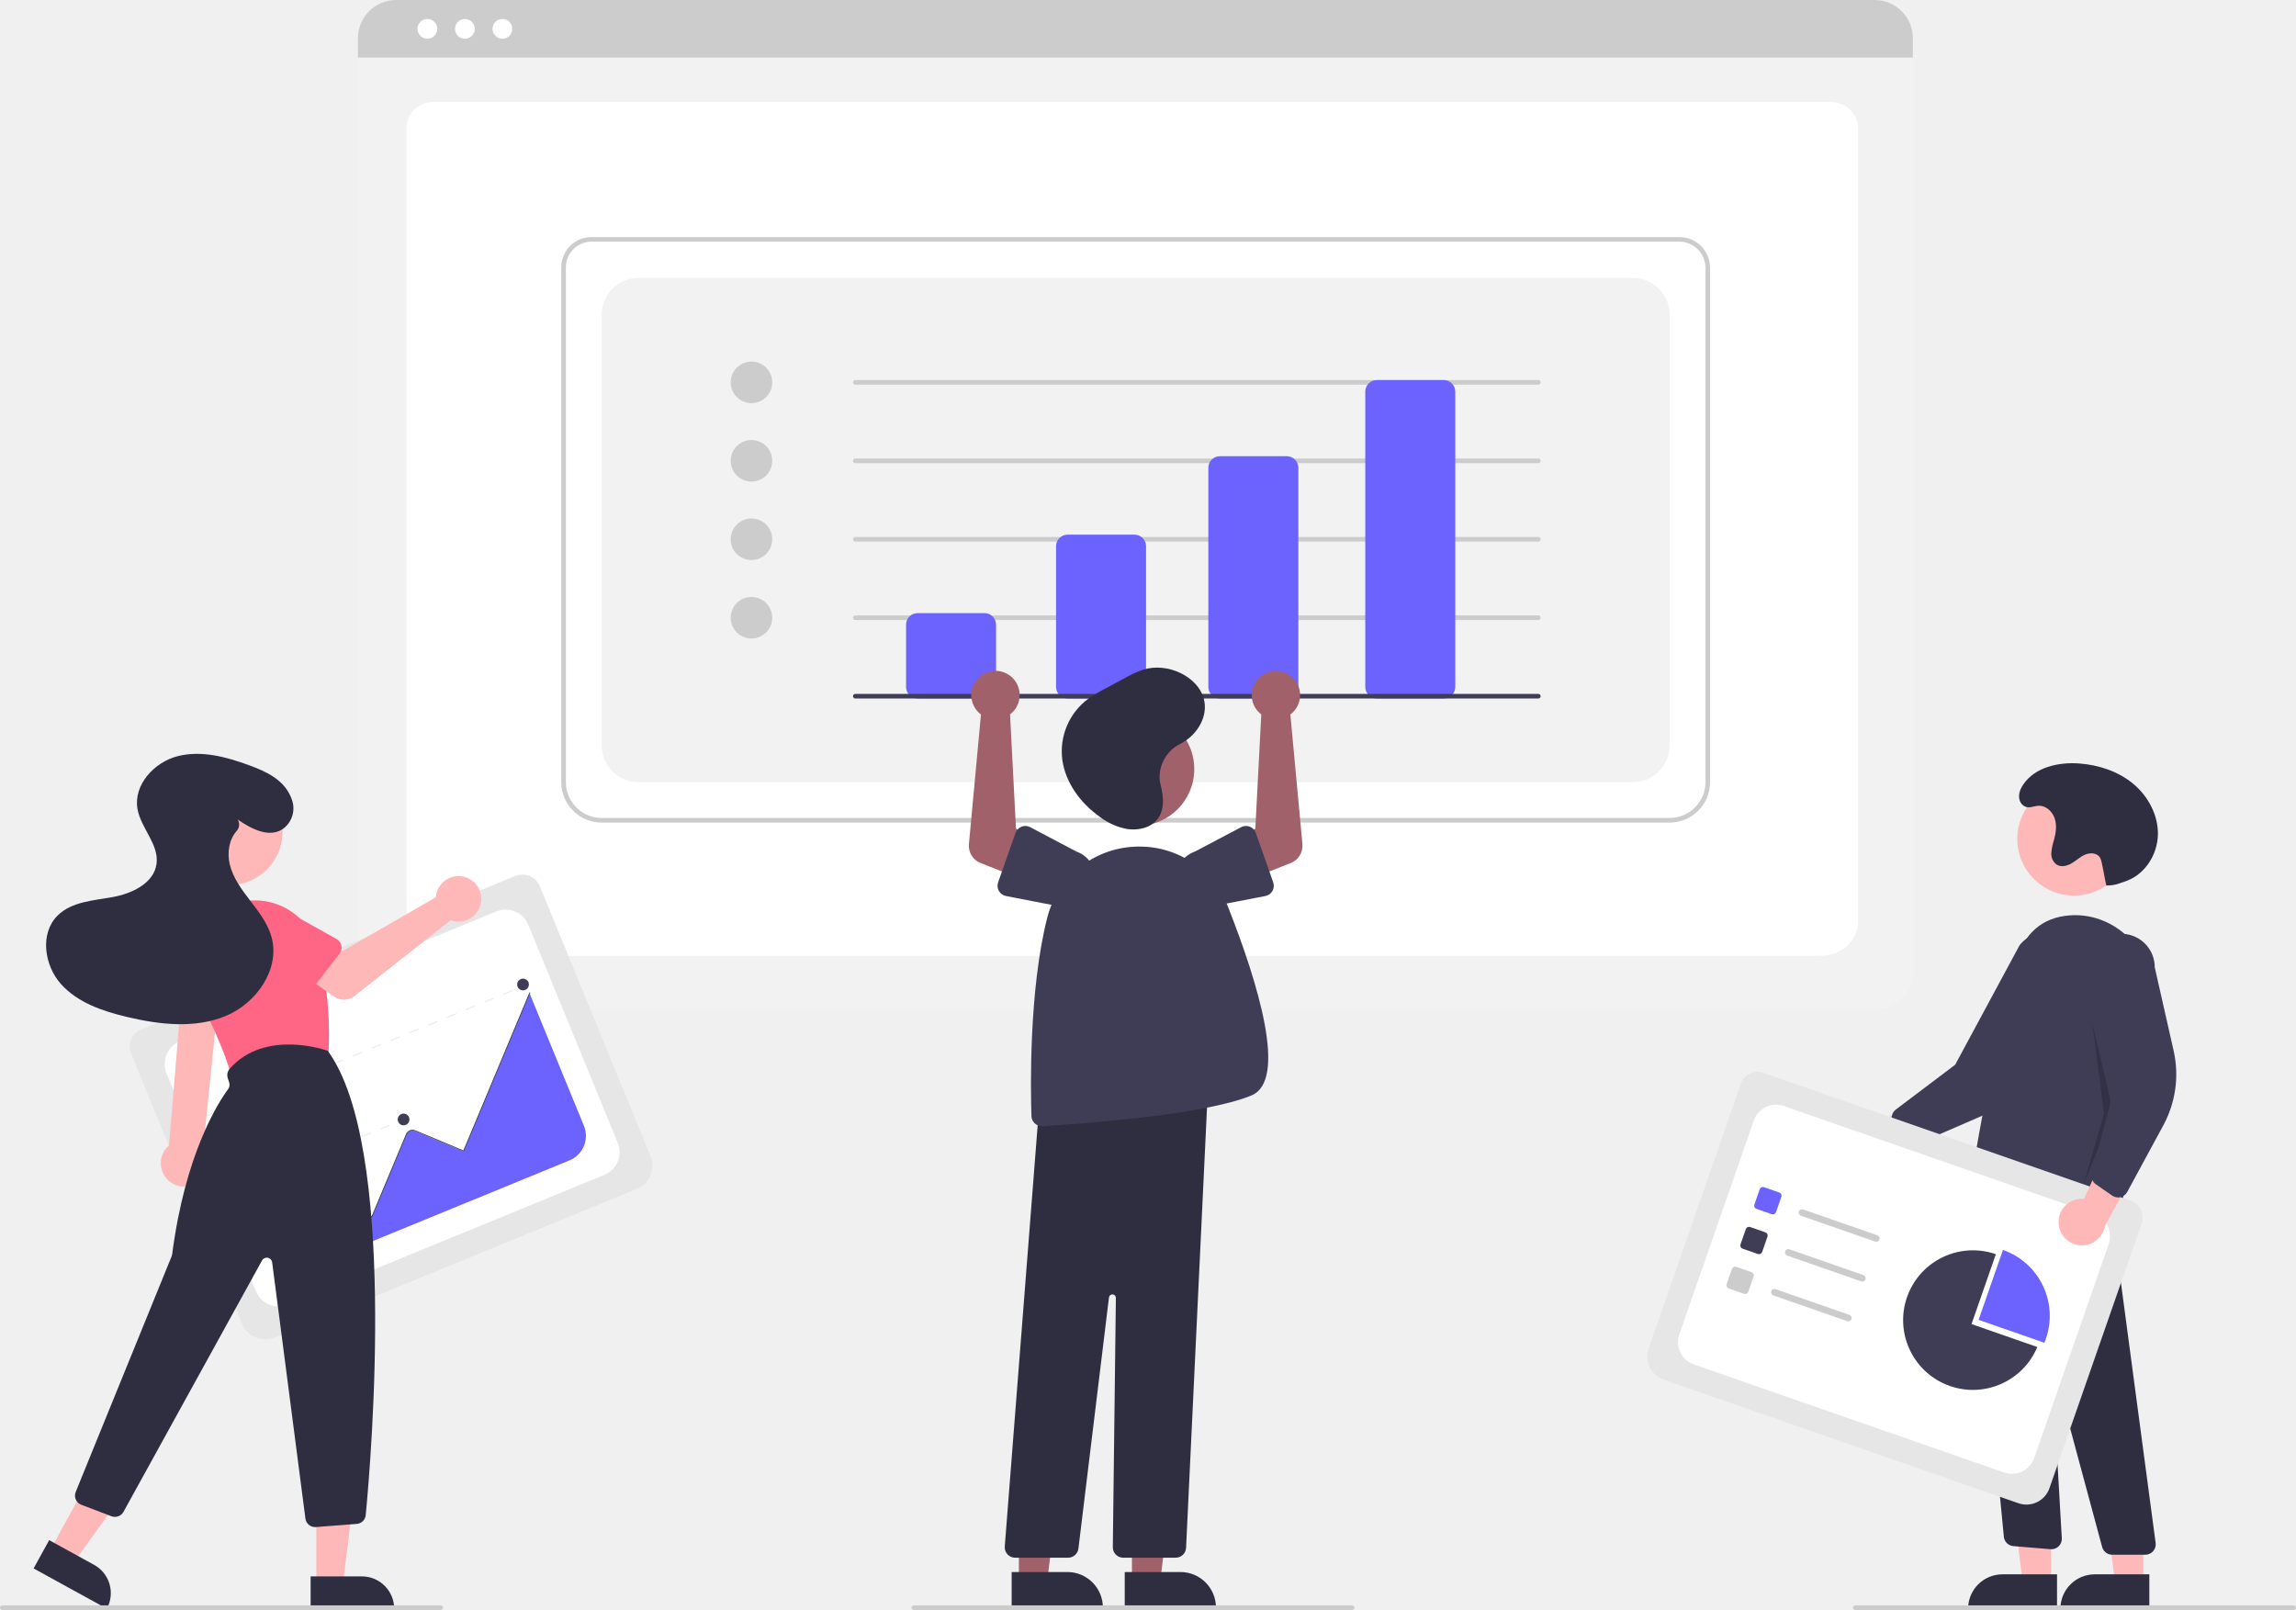
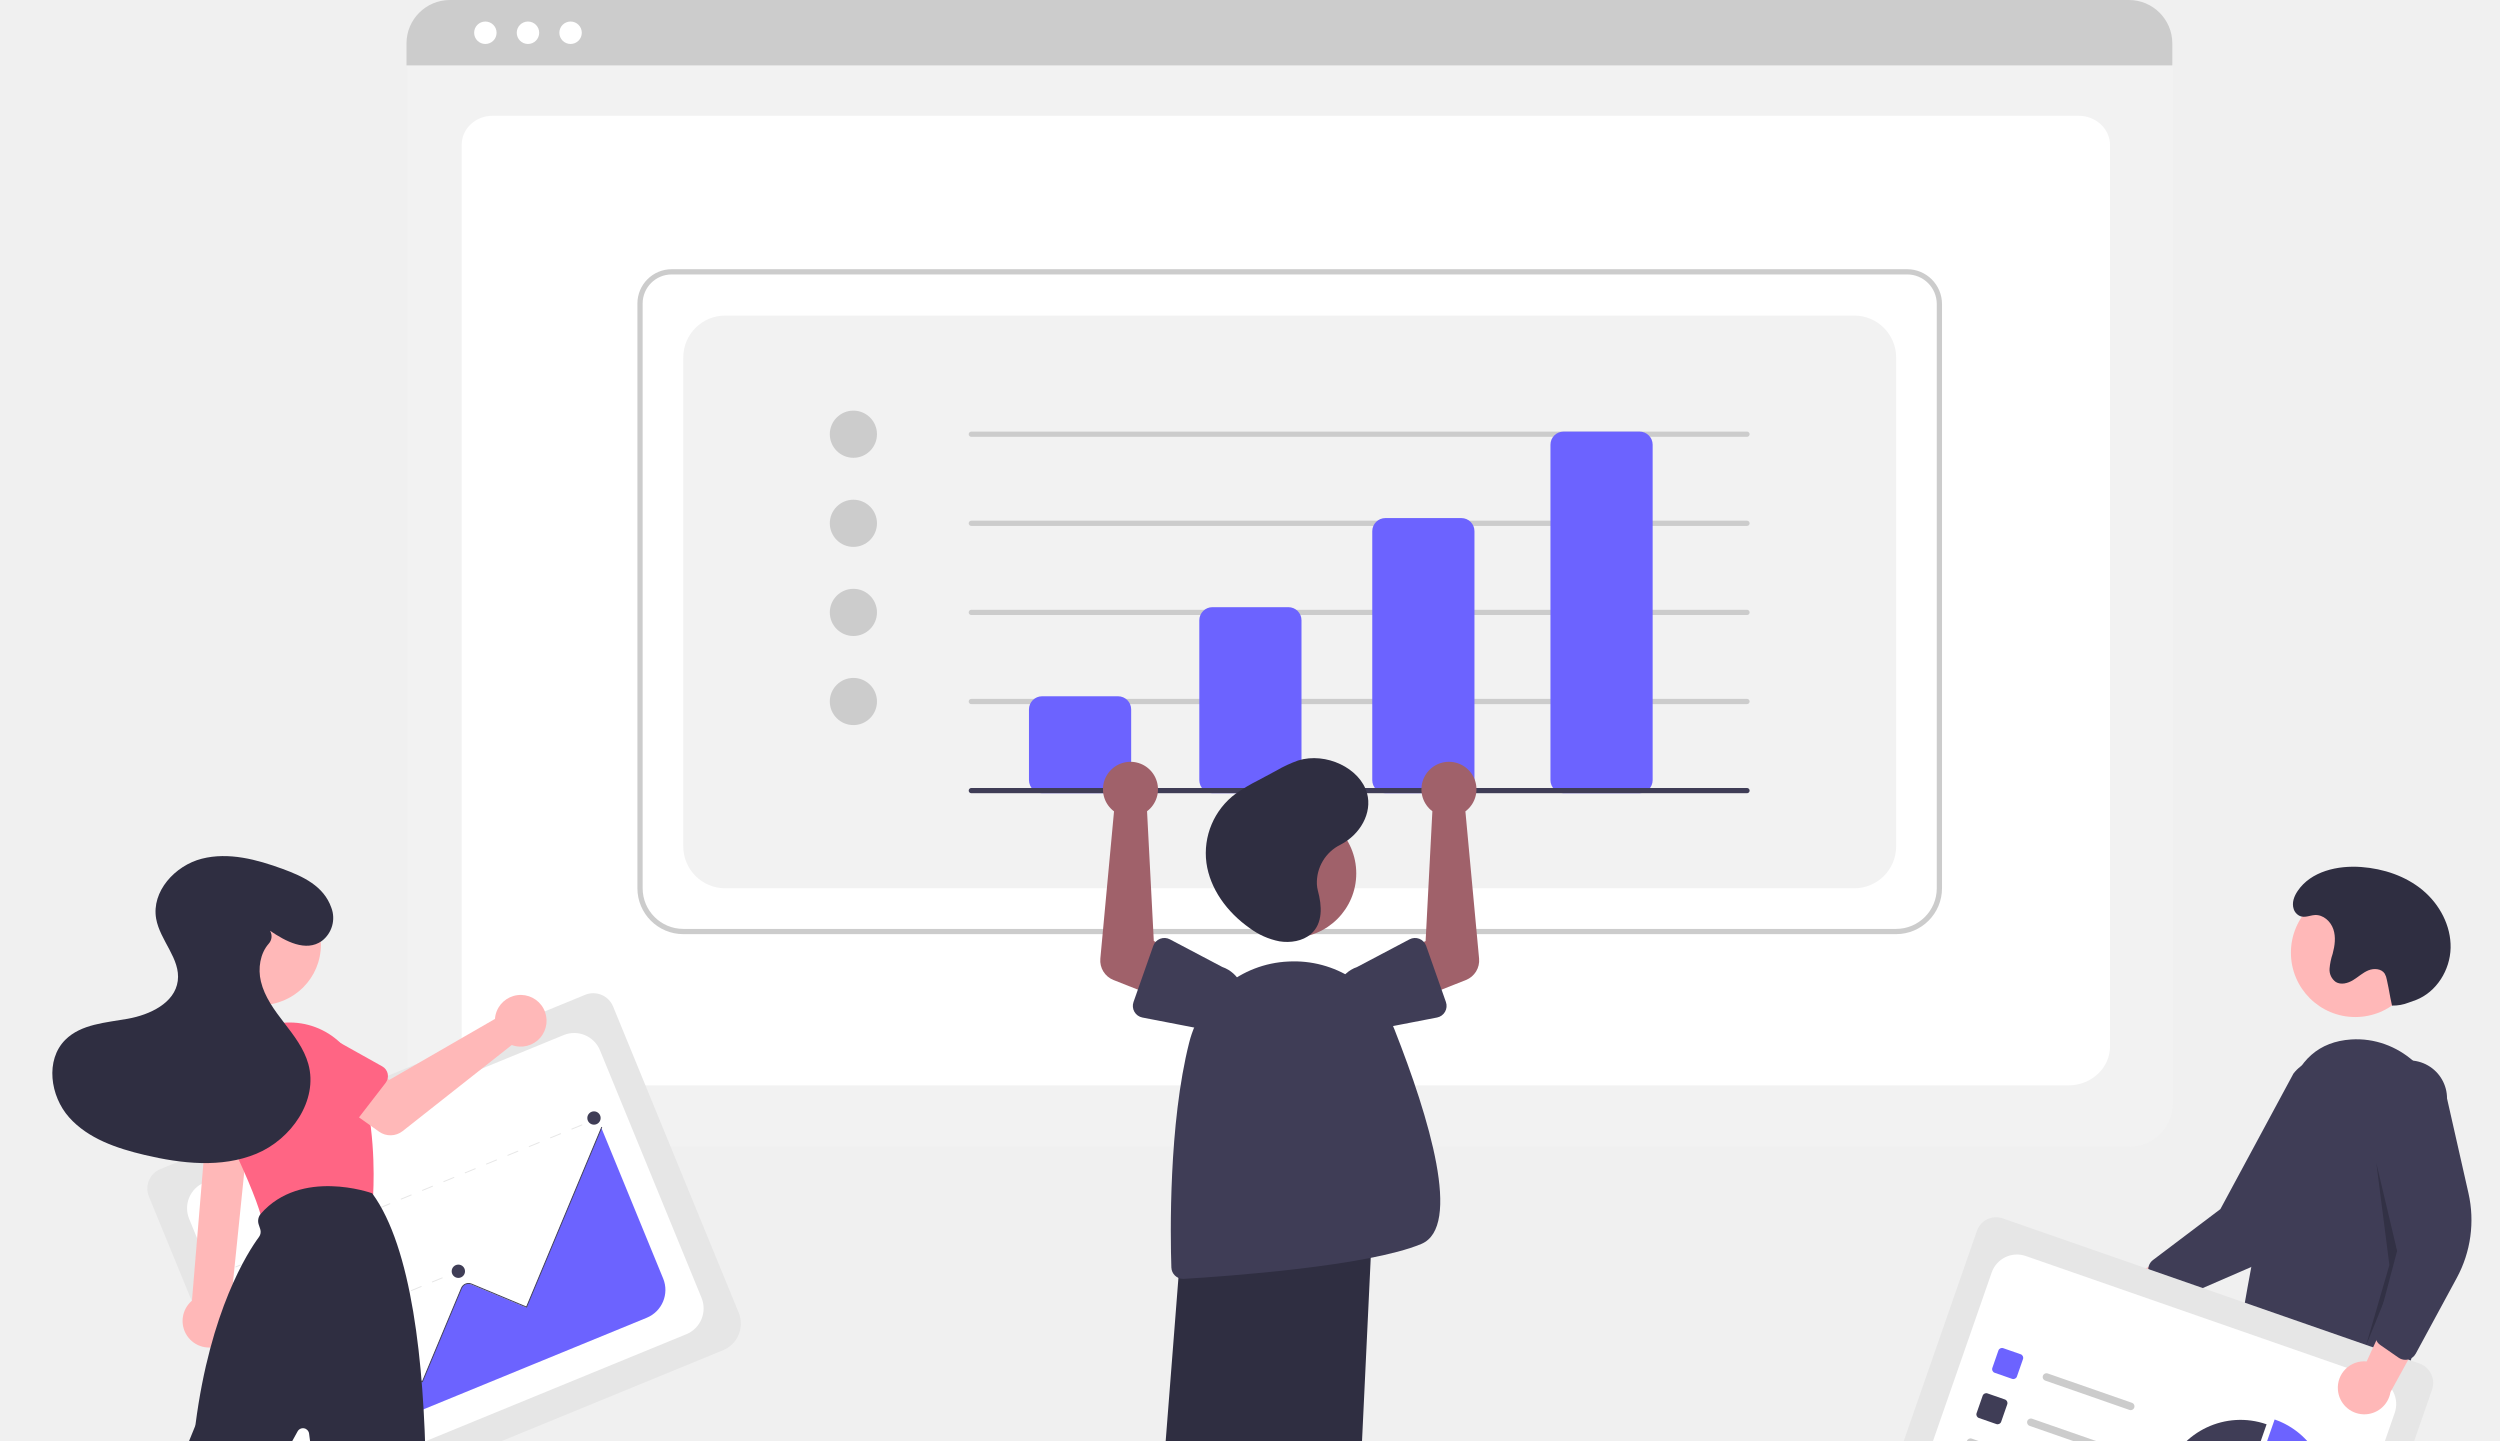
- <svg xmlns="http://www.w3.org/2000/svg" id="bb535a4d-a035-40f6-99ac-869b240e0289" data-name="Layer 1" width="995" height="697.681" viewBox="0 0 995 697.681">
+ <svg xmlns="http://www.w3.org/2000/svg" id="bb535a4d-a035-40f6-99ac-869b240e0289" data-name="Layer 1" width="954" height="549.86" viewBox="0 0 954 549.86">
  <path d="M915.189,538.707H274.35a16.519,16.519,0,0,1-16.5-16.5V127.054A12.102,12.102,0,0,1,269.938,114.965H919.391a12.311,12.311,0,0,1,12.297,12.297V522.207A16.519,16.519,0,0,1,915.189,538.707Z" transform="translate(-102.5 -101.1595)" fill="#f2f2f2" />
  <path d="M891.811,515.341H294.567c-8.755,0-15.878-6.67-15.878-14.868v-344.105c0-6.08,5.278-11.027,11.766-11.027H895.728c6.595,0,11.961,5.028,11.961,11.209V500.472C907.689,508.671,900.566,515.341,891.811,515.341Z" transform="translate(-102.5 -101.1595)" fill="#fff" />
  <path d="M931.459,126.11H257.619V117.709a16.574,16.574,0,0,1,16.56-16.55H914.899a16.574,16.574,0,0,1,16.56,16.55Z" transform="translate(-102.5 -101.1595)" fill="#ccc" />
  <circle cx="185.214" cy="12.5" r="4.283" fill="#fff" />
  <circle cx="201.473" cy="12.5" r="4.283" fill="#fff" />
  <circle cx="217.731" cy="12.5" r="4.283" fill="#fff" />
  <path d="M826.073,457.629H363.234a17.52,17.52,0,0,1-17.5-17.5V216.975a13.103,13.103,0,0,1,13.088-13.088H830.276a13.312,13.312,0,0,1,13.297,13.297V440.129A17.52,17.52,0,0,1,826.073,457.629ZM358.822,205.886a11.101,11.101,0,0,0-11.088,11.088V440.129a15.517,15.517,0,0,0,15.5,15.5H826.073a15.518,15.518,0,0,0,15.5-15.5V217.184a11.31,11.31,0,0,0-11.297-11.297Z" transform="translate(-102.5 -101.1595)" fill="#ccc" />
  <path d="M379.234,440.129h430.839a16,16,0,0,0,16-16V237.581a16,16,0,0,0-16-16H379.234a16,16,0,0,0-16,16V424.129A16,16,0,0,0,379.234,440.129Z" transform="translate(-102.5 -101.1595)" fill="#f2f2f2" />
  <circle cx="325.654" cy="165.695" r="9" fill="#ccc" />
  <circle cx="325.654" cy="199.695" r="9" fill="#ccc" />
  <circle cx="325.654" cy="233.695" r="9" fill="#ccc" />
  <circle cx="325.654" cy="267.695" r="9" fill="#ccc" />
  <path d="M769.154,267.855h-296a1,1,0,0,1,0-2h296a1,1,0,0,1,0,2Z" transform="translate(-102.5 -101.1595)" fill="#ccc" />
  <path d="M769.154,301.855h-296a1,1,0,0,1,0-2h296a1,1,0,0,1,0,2Z" transform="translate(-102.5 -101.1595)" fill="#ccc" />
  <path d="M769.154,335.855h-296a1,1,0,0,1,0-2h296a1,1,0,0,1,0,2Z" transform="translate(-102.5 -101.1595)" fill="#ccc" />
  <path d="M769.154,369.855h-296a1,1,0,0,1,0-2h296a1,1,0,0,1,0,2Z" transform="translate(-102.5 -101.1595)" fill="#ccc" />
  <path d="M529.154,403.855h-29a5.006,5.006,0,0,1-5-5v-27a5.006,5.006,0,0,1,5-5h29a5.006,5.006,0,0,1,5,5v27A5.006,5.006,0,0,1,529.154,403.855Z" transform="translate(-102.5 -101.1595)" fill="#6c63ff" />
  <path d="M594.154,403.855h-29a5.006,5.006,0,0,1-5-5v-61a5.006,5.006,0,0,1,5-5h29a5.006,5.006,0,0,1,5,5v61A5.006,5.006,0,0,1,594.154,403.855Z" transform="translate(-102.5 -101.1595)" fill="#6c63ff" />
  <path d="M660.154,403.855h-29a5.006,5.006,0,0,1-5-5v-95a5.006,5.006,0,0,1,5-5h29a5.006,5.006,0,0,1,5,5v95A5.006,5.006,0,0,1,660.154,403.855Z" transform="translate(-102.5 -101.1595)" fill="#6c63ff" />
  <path d="M728.154,403.855h-29a5.006,5.006,0,0,1-5-5v-128a5.006,5.006,0,0,1,5-5h29a5.006,5.006,0,0,1,5,5v128A5.006,5.006,0,0,1,728.154,403.855Z" transform="translate(-102.5 -101.1595)" fill="#6c63ff" />
  <path d="M769.154,403.855h-296a1,1,0,0,1,0-2h296a1,1,0,0,1,0,2Z" transform="translate(-102.5 -101.1595)" fill="#3f3d56" />
  <path d="M899.201,590.402a10.056,10.056,0,0,1,15.32-1.743l31.755-16.389-1.975,18.464L914.45,603.467a10.11,10.11,0,0,1-15.248-13.065Z" transform="translate(-102.5 -101.1595)" fill="#ffb8b8" />
  <path d="M926.524,597.289a4.506,4.506,0,0,1-1.524-2.212l-2.526-8.159a4.515,4.515,0,0,1,1.587-4.921l25.738-19.44,27.875-51.712a14.497,14.497,0,1,1,22.9,17.782L984.716,562.096a46.374,46.374,0,0,1-23.463,22.696l-30.163,13.083a4.505,4.505,0,0,1-3.669-.039A4.455,4.455,0,0,1,926.524,597.289Z" transform="translate(-102.5 -101.1595)" fill="#3f3d56" />
  <circle cx="898.775" cy="363.541" r="24.561" fill="#ffb8b8" />
  <polygon points="888.812 685.737 876.553 685.736 870.722 638.448 888.817 638.449 888.812 685.737" fill="#ffb8b8" />
  <path d="M867.795,682.233h23.644a0,0,0,0,1,0,0v14.887a0,0,0,0,1,0,0H852.908a0,0,0,0,1,0,0v0A14.887,14.887,0,0,1,867.795,682.233Z" fill="#2f2e41" />
  <polygon points="928.812 685.739 916.553 685.738 910.722 638.449 928.817 638.451 928.812 685.739" fill="#ffb8b8" />
  <path d="M907.795,682.235h23.644a0,0,0,0,1,0,0V697.121a0,0,0,0,1,0,0H892.908a0,0,0,0,1,0,0v0A14.887,14.887,0,0,1,907.795,682.235Z" fill="#2f2e41" />
  <path d="M1032.208,774.899l-14.367-.001a4.508,4.508,0,0,1-4.345-3.329l-20.68-76.701a.5.5,0,0,0-.982.16l4.177,72.742a4.499,4.499,0,0,1-4.867,4.742L974.998,771.166a4.512,4.512,0,0,1-4.096-3.964L956.191,614.457l5.691,3.415,53.329-9.054L1036.669,769.804a4.501,4.501,0,0,1-4.461,5.095Z" transform="translate(-102.5 -101.1595)" fill="#2f2e41" />
  <path d="M974.027,630.579a32.939,32.939,0,0,1-16.692-4.698,4.48,4.48,0,0,1-2.136-4.589c1.876-11.486,11.684-70.408,20.608-102.529,3.635-13.083,11.671-20.129,23.887-20.943,17.868-1.172,33.75,12.807,35.404,31.2,2.917,32.448-8.933,78.55-14.164,96.866a4.496,4.496,0,0,1-7.088,2.306l-10.661-8.293a3.533,3.533,0,0,0-4.516.188C989.682,628.101,981.146,630.579,974.027,630.579Z" transform="translate(-102.5 -101.1595)" fill="#3f3d56" />
  <polygon points="906.787 443.738 915.786 481.739 902.784 513.738 911.786 482.739 906.787 443.738" opacity="0.2" />
  <path d="M1015.29,484.898a16.538,16.538,0,0,0,6.388-1.155c.894-.345,1.822-.628,2.715-.972,7.882-3.045,13.074-11.438,13.261-19.886s-4.188-16.647-10.684-22.05-14.909-8.178-23.335-8.82c-9.075-.691-19.294,1.61-24.366,9.167-1.35,2.012-2.294,4.452-1.494,6.882a4.404,4.404,0,0,0,1.241,1.906c2.265,2.015,4.522.5,6.831.366,3.173-.184,6.023,2.385,7.048,5.394s.573,6.322-.254,9.391a23.459,23.459,0,0,0-1.183,5.71,5.741,5.741,0,0,0,2.378,5.055c1.983,1.199,4.587.505,6.571-.691s3.699-2.86,5.842-3.741,5.022-.685,6.27,1.268a6.935,6.935,0,0,1,.793,2.289c1.118,5.095.861,4.795,1.979,9.89Z" transform="translate(-102.5 -101.1595)" fill="#2f2e41" />
  <path d="M977.221,752.591,823.425,699.03a10.556,10.556,0,0,1-6.49-13.426l39.966-114.758a7.734,7.734,0,0,1,9.836-4.755L1025.732,621.463a7.867,7.867,0,0,1,4.837,10.006L990.647,746.101A10.556,10.556,0,0,1,977.221,752.591Z" transform="translate(-102.5 -101.1595)" fill="#e6e6e6" />
  <path d="M836.549,692.435l134.484,46.835a10.225,10.225,0,0,0,13.019-6.293l32.272-92.667a10.225,10.225,0,0,0-6.293-13.019l-134.484-46.835a10.225,10.225,0,0,0-13.019,6.293l-32.272,92.667A10.225,10.225,0,0,0,836.549,692.435Z" transform="translate(-102.5 -101.1595)" fill="#fff" />
  <path d="M870.32,627.329l-6.66-2.32a1.444,1.444,0,0,1-.888-1.837l2.32-6.66a1.444,1.444,0,0,1,1.837-.888l6.66,2.32a1.444,1.444,0,0,1,.888,1.837l-2.32,6.66A1.444,1.444,0,0,1,870.32,627.329Z" transform="translate(-102.5 -101.1595)" fill="#6c63ff" />
  <path d="M864.31,644.585l-6.66-2.32a1.444,1.444,0,0,1-.888-1.837l2.32-6.66a1.444,1.444,0,0,1,1.837-.888l6.66,2.32a1.444,1.444,0,0,1,.888,1.837l-2.32,6.66A1.444,1.444,0,0,1,864.31,644.585Z" transform="translate(-102.5 -101.1595)" fill="#3f3d56" />
  <path d="M858.301,661.841l-6.66-2.32a1.444,1.444,0,0,1-.888-1.837l2.32-6.66a1.444,1.444,0,0,1,1.837-.888l6.66,2.32a1.444,1.444,0,0,1,.888,1.837l-2.32,6.66A1.444,1.444,0,0,1,858.301,661.841Z" transform="translate(-102.5 -101.1595)" fill="#ccc" />
  <path d="M915.074,639.181l-32.09-11.176a1.443,1.443,0,1,1,.949-2.725l32.09,11.176a1.443,1.443,0,1,1-.949,2.725Z" transform="translate(-102.5 -101.1595)" fill="#ccc" />
  <path d="M909.065,656.437l-32.09-11.176a1.443,1.443,0,0,1,.949-2.725l32.09,11.176a1.443,1.443,0,1,1-.949,2.725Z" transform="translate(-102.5 -101.1595)" fill="#ccc" />
  <path d="M903.055,673.693l-32.09-11.176a1.443,1.443,0,0,1,.949-2.725l32.09,11.176a1.443,1.443,0,0,1-.949,2.725Z" transform="translate(-102.5 -101.1595)" fill="#ccc" />
  <path d="M988.454,683.043c.234-.561.454-1.131.656-1.712a30.239,30.239,0,0,0-18.611-38.501L959.951,673.116Z" transform="translate(-102.5 -101.1595)" fill="#6c63ff" />
  <path d="M956.884,674.959l10.548-30.287a30.239,30.239,0,1,0,17.955,40.213Z" transform="translate(-102.5 -101.1595)" fill="#3f3d56" />
  <path d="M994.645,631.512a10.056,10.056,0,0,1,10.979-10.826l14.873-32.493,9.841,15.748-15.633,28.441a10.11,10.11,0,0,1-20.061-.87Z" transform="translate(-102.5 -101.1595)" fill="#ffb8b8" />
  <path d="M1020.394,620.069a4.506,4.506,0,0,1-2.564-.8l-7.023-4.862a4.515,4.515,0,0,1-1.788-4.852l8.255-31.18-9.979-57.893a14.497,14.497,0,1,1,28.993-.14l8.177,36.123a46.373,46.373,0,0,1-4.456,32.339L1024.349,617.713a4.505,4.505,0,0,1-2.911,2.233A4.455,4.455,0,0,1,1020.394,620.069Z" transform="translate(-102.5 -101.1595)" fill="#3f3d56" />
  <path d="M1096.5,798.841h-190a1,1,0,0,1,0-2h190a1,1,0,0,1,0,2Z" transform="translate(-102.5 -101.1595)" fill="#ccc" />
  <polygon points="490.541 685.239 502.801 685.238 508.633 637.951 490.539 637.951 490.541 685.239" fill="#a0616a" />
  <path d="M589.914,782.396l24.144-.001h.001a15.386,15.386,0,0,1,15.386,15.386v.5l-39.531.001Z" transform="translate(-102.5 -101.1595)" fill="#2f2e41" />
  <polygon points="441.541 685.239 453.801 685.238 459.633 637.951 441.539 637.951 441.541 685.239" fill="#a0616a" />
  <path d="M540.914,782.396l24.144-.001h.001a15.386,15.386,0,0,1,15.386,15.386v.5l-39.531.001Z" transform="translate(-102.5 -101.1595)" fill="#2f2e41" />
  <circle cx="492.988" cy="333.297" r="24.561" fill="#a0616a" />
  <path d="M612.005,776.192H589.254a4.5,4.5,0,0,1-4.5-4.555l1.322-108.031a1.5,1.5,0,0,0-2.989-.2L569.847,772.236a4.504,4.504,0,0,1-4.467,3.956H542.41a4.5,4.5,0,0,1-4.486-4.851l15.167-194.075.412-.045,72.629-7.844-9.633,202.528A4.495,4.495,0,0,1,612.005,776.192Z" transform="translate(-102.5 -101.1595)" fill="#2f2e41" />
  <path d="M553.976,589.181a4.496,4.496,0,0,1-4.484-4.358c-.396-12.271-1.076-54.732,6.822-85.905a40.924,40.924,0,0,1,37.793-30.839h0a41.179,41.179,0,0,1,40.559,26.023c13.275,33.703,25.818,75.246,10.181,81.762-20.495,8.539-74.523,12.346-90.594,13.309Q554.113,589.181,553.976,589.181Z" transform="translate(-102.5 -101.1595)" fill="#3f3d56" />
  <path d="M647.847,409.632a10.525,10.525,0,0,0,1.246,1.093l-2.578,49.526-10.724,5.491L641.961,483.01l19.93-7.875a8,8,0,0,0,5.026-8.181l-5.221-56.179a10.497,10.497,0,1,0-13.849-1.143Z" transform="translate(-102.5 -101.1595)" fill="#a0616a" />
  <path d="M646.718,462.095l7.544,21.439a4.5,4.5,0,0,1-3.389,5.912l-22.245,4.308a12.497,12.497,0,0,1-8.228-23.602l19.974-10.543a4.5,4.5,0,0,1,6.344,2.486Z" transform="translate(-102.5 -101.1595)" fill="#3f3d56" />
  <path d="M541.46,409.632a10.527,10.527,0,0,1-1.246,1.093l2.578,49.526,10.724,5.491L547.346,483.01l-19.93-7.875a8,8,0,0,1-5.026-8.181l5.221-56.179a10.497,10.497,0,1,1,13.849-1.143Z" transform="translate(-102.5 -101.1595)" fill="#a0616a" />
  <path d="M545.192,459.399a4.495,4.495,0,0,1,3.741.21l19.974,10.543a12.497,12.497,0,0,1-8.228,23.602l-22.245-4.308a4.5,4.5,0,0,1-3.389-5.912l7.544-21.439A4.495,4.495,0,0,1,545.192,459.399Z" transform="translate(-102.5 -101.1595)" fill="#3f3d56" />
  <path d="M605.027,438.643a16.143,16.143,0,0,1,9.041-15.168c7.466-3.854,12.156-12.075,10.101-19.582-2.631-9.609-15.709-15.841-26.305-12.535a48.566,48.566,0,0,0-8.261,3.839l-6.923,3.711a71.73,71.73,0,0,0-8.534,5.038,28.315,28.315,0,0,0-11.27,26.53c1.363,9.769,7.761,18.727,16.518,24.861a27.937,27.937,0,0,0,11.319,5.031c4.198.692,8.87-.094,11.939-2.705,4.796-4.079,4.301-10.911,2.75-16.616A12.09,12.09,0,0,1,605.027,438.643Z" transform="translate(-102.5 -101.1595)" fill="#2f2e41" />
  <path d="M688.5,798.841h-190a1,1,0,0,1,0-2h190a1,1,0,0,1,0,2Z" transform="translate(-102.5 -101.1595)" fill="#ccc" />
  <path d="M378.41,616.413,221.633,680.73a10.984,10.984,0,0,1-14.315-5.986l-47.992-116.983a8.047,8.047,0,0,1,4.386-10.488l162.077-66.492a8.186,8.186,0,0,1,10.669,4.462L384.396,602.098A10.984,10.984,0,0,1,378.41,616.413Z" transform="translate(-102.5 -101.1595)" fill="#e6e6e6" />
  <path d="M227.311,666.541l137.091-56.241a10.639,10.639,0,0,0,5.805-13.881L331.454,501.956a10.639,10.639,0,0,0-13.881-5.805L180.482,552.392a10.639,10.639,0,0,0-5.805,13.881l38.753,94.463A10.639,10.639,0,0,0,227.311,666.541Z" transform="translate(-102.5 -101.1595)" fill="#fff" />
  <rect x="328.668" y="528.117" width="2.179" height="0.363" transform="translate(-278.3402 63.53163) rotate(-22.30577)" fill="#e6e6e6" />
  <path d="M324.747,530.551l-4.072,1.67-.138-.336,4.072-1.67Zm-8.144,3.341-4.072,1.67-.138-.336,4.072-1.67Zm-8.144,3.341-4.072,1.67-.138-.336,4.072-1.67Zm-8.144,3.341-4.072,1.67-.138-.336,4.072-1.67Zm-8.144,3.341-4.072,1.67-.138-.336,4.072-1.67Zm-8.144,3.341-4.072,1.67-.138-.336,4.072-1.67Zm-8.144,3.341-4.072,1.67-.138-.336,4.072-1.67Zm-8.144,3.341-4.072,1.67-.138-.336,4.072-1.67Zm-8.144,3.341-4.072,1.67-.138-.336,4.072-1.67Zm-8.144,3.341-4.072,1.67-.138-.336,4.072-1.67ZM243.312,563.959l-4.072,1.67-.138-.336,4.072-1.67Zm-8.144,3.341-4.072,1.67-.138-.336,4.072-1.67Zm-8.144,3.341-4.072,1.67-.138-.336,4.072-1.67Zm-8.144,3.341-4.072,1.67-.138-.336,4.072-1.67Zm-8.144,3.341-4.072,1.67-.138-.336,4.072-1.67Zm-8.144,3.341-4.072,1.67-.138-.336,4.072-1.67Z" transform="translate(-102.5 -101.1595)" fill="#e6e6e6" />
  <rect x="192.285" y="584.068" width="2.179" height="0.363" transform="translate(-309.7817 15.95413) rotate(-22.30577)" fill="#e6e6e6" />
  <rect x="275.309" y="586.506" width="2.179" height="0.363" transform="translate(-304.4946 47.64812) rotate(-22.30577)" fill="#e6e6e6" />
  <path d="M271.448,588.915l-4.011,1.646-.138-.336,4.011-1.646Zm-8.023,3.291-4.011,1.646-.138-.336,4.011-1.646Zm-8.023,3.291-4.011,1.646-.138-.336,4.011-1.646ZM247.38,598.789l-4.011,1.646-.138-.336,4.011-1.646ZM239.357,602.08l-4.011,1.646-.138-.336,4.011-1.646Zm-8.023,3.291-4.011,1.646-.138-.336,4.011-1.646Zm-8.023,3.291-4.011,1.646-.138-.336,4.011-1.646Zm-8.023,3.291-4.011,1.646-.138-.336,4.011-1.646Z" transform="translate(-102.5 -101.1595)" fill="#e6e6e6" />
  <rect x="205.101" y="615.309" width="2.179" height="0.363" transform="translate(-320.68 23.15625) rotate(-22.30577)" fill="#e6e6e6" />
  <rect x="242.07" y="617.411" width="2.179" height="0.363" transform="translate(-318.7115 37.34481) rotate(-22.30577)" fill="#e6e6e6" />
  <path d="M238.093,619.867l-4.127,1.693-.138-.336,4.127-1.693Zm-8.254,3.386-4.127,1.693-.138-.336,4.127-1.693Zm-8.254,3.386-4.127,1.693-.138-.336,4.127-1.693Z" transform="translate(-102.5 -101.1595)" fill="#e6e6e6" />
  <rect x="211.165" y="630.089" width="2.179" height="0.363" transform="translate(-325.8362 26.5637) rotate(-22.30577)" fill="#e6e6e6" />
  <rect x="252.417" y="642.634" width="2.179" height="0.363" transform="translate(-327.5107 43.15973) rotate(-22.30577)" fill="#e6e6e6" />
  <path d="M248.441,645.09l-4.127,1.693-.138-.336,4.127-1.693Zm-8.254,3.386-4.127,1.693-.138-.336,4.127-1.693Zm-8.254,3.386-4.127,1.693-.138-.336,4.127-1.693Z" transform="translate(-102.5 -101.1595)" fill="#e6e6e6" />
  <rect x="221.513" y="655.313" width="2.179" height="0.363" transform="translate(-334.6354 32.37862) rotate(-22.30577)" fill="#e6e6e6" />
  <path d="M233.132,651.671,349.308,604.011a11.481,11.481,0,0,0,6.257-14.962L332.092,531.832l-.227.101-28.509,68.167-21.145-8.84a2.742,2.742,0,0,0-2.436.152,2.922,2.922,0,0,0-1.212,1.433l-14.941,35.722-15.46-6.462a2.753,2.753,0,0,0-3.603,1.478C244.461,623.825,234.928,647.213,233.132,651.671Z" transform="translate(-102.5 -101.1595)" fill="#6c63ff" />
  <path d="M232.775,652.21l-.335-.14,11.955-28.586a3.089,3.089,0,0,1,4.038-1.657l15.155,6.337,14.856-35.525a3.089,3.089,0,0,1,4.038-1.657l20.839,8.715,28.656-68.523.335.14L303.515,600.173l-21.174-8.855a2.723,2.723,0,0,0-3.563,1.462l-14.996,35.86-15.489-6.478a2.726,2.726,0,0,0-3.563,1.462Z" transform="translate(-102.5 -101.1595)" fill="#3f3d56" />
  <circle cx="141.667" cy="516.019" r="2.542" fill="#3f3d56" />
  <circle cx="174.906" cy="485.115" r="2.542" fill="#3f3d56" />
  <circle cx="226.662" cy="426.636" r="2.542" fill="#3f3d56" />
  <path d="M186.901,614.295a10.095,10.095,0,0,0,3.61-15.053l7.549-73.804h-16.313l-5.999,72.066a10.15,10.15,0,0,0,11.154,16.791Z" transform="translate(-102.5 -101.1595)" fill="#ffb8b8" />
  <circle cx="99.38" cy="360.468" r="23.08" fill="#ffb8b8" />
  <path d="M206.225,568.419a4.221,4.221,0,0,1-4.068-3.1c-1.849-6.718-6.66-18.077-14.299-33.763a27.967,27.967,0,0,1,15.882-38.613h0a27.955,27.955,0,0,1,35.922,17.808c5.921,18.563,5.635,38.447,5.237,46.134a4.239,4.239,0,0,1-3.321,3.914l-34.446,7.522A4.208,4.208,0,0,1,206.225,568.419Z" transform="translate(-102.5 -101.1595)" fill="#ff6584" />
  <polygon points="137.082 686.425 148.602 686.425 154.083 641.988 137.08 641.989 137.082 686.425" fill="#ffb8b8" />
  <path d="M237.113,784.293H273.321a0,0,0,0,1,0,0v13.989a0,0,0,0,1,0,0H251.103a13.989,13.989,0,0,1-13.989-13.989v0a0,0,0,0,1,0,0Z" transform="translate(407.9701 1481.403) rotate(179.9974)" fill="#2f2e41" />
  <polygon points="21.882 671.495 31.978 677.045 58.19 640.747 43.291 632.555 21.882 671.495" fill="#ffb8b8" />
  <path d="M118.196,776.437h36.207a0,0,0,0,1,0,0V790.426a0,0,0,0,1,0,0h-22.218a13.989,13.989,0,0,1-13.989-13.989v0a0,0,0,0,1,0,0Z" transform="translate(-224.194 1434.457) rotate(-151.199)" fill="#2f2e41" />
  <path d="M239.044,762.92a4.228,4.228,0,0,1-4.189-3.684L220.446,648.211a2.349,2.349,0,0,0-4.387-.832L156.014,756.319a4.252,4.252,0,0,1-5.209,1.912L137.717,753.244a4.228,4.228,0,0,1-2.411-5.546L176.901,645.518a3.257,3.257,0,0,0,.212-.809c5.634-43.605,19.968-65.78,24.227-71.538a3.275,3.275,0,0,0,.466-2.982l-.585-1.756a4.226,4.226,0,0,1,.814-4.113c15.347-17.48,42.095-7.942,42.363-7.843l.134.05.084.115c29.993,41.133,18.903,174.732,16.376,201.096a4.217,4.217,0,0,1-3.885,3.806l-17.736,1.366C239.262,762.917,239.152,762.92,239.044,762.92Z" transform="translate(-102.5 -101.1595)" fill="#2f2e41" />
  <path d="M291.606,488.437a9.892,9.892,0,0,0-.225,1.541l-40.367,23.288-9.812-5.649-10.46,13.694,16.398,11.688a7.518,7.518,0,0,0,9.019-.22l41.626-32.839a9.864,9.864,0,1,0-6.179-11.503Z" transform="translate(-102.5 -101.1595)" fill="#ffb8b8" />
  <path d="M249.665,514.369l-13.047,16.909a4.229,4.229,0,0,1-6.394.35L215.455,516.291a11.744,11.744,0,0,1,14.402-18.554l18.524,10.358a4.229,4.229,0,0,1,1.283,6.273Z" transform="translate(-102.5 -101.1595)" fill="#ff6584" />
  <path d="M199.098,543.746l-21.017-3.795a4.229,4.229,0,0,1-3.255-5.514L181.639,514.264a11.744,11.744,0,0,1,23.102,4.241l-.665,21.213a4.229,4.229,0,0,1-4.978,4.028Z" transform="translate(-102.5 -101.1595)" fill="#ff6584" />
  <path d="M205.533,456.318c5.932,4.06,13.721,8.233,19.78,3.91a11.025,11.025,0,0,0,3.618-12.709c-2.901-8.296-10.872-11.949-18.494-14.748-9.909-3.64-20.698-6.535-30.927-3.928s-19.269,12.51-17.423,22.903c1.485,8.358,9.369,15.312,8.25,23.727-1.126,8.469-10.65,12.926-19.059,14.44s-17.817,2-23.86,8.039c-7.708,7.704-5.784,21.475,1.47,29.61s18.199,11.822,28.805,14.328c14.053,3.321,29.252,5.066,42.599-.445s23.733-20.349,19.866-34.261c-1.633-5.877-5.48-10.843-9.198-15.678s-7.483-9.891-8.901-15.824c-1.182-4.944-.307-10.683,2.971-14.391a4.169,4.169,0,0,0,.559-4.874Z" transform="translate(-102.5 -101.1595)" fill="#2f2e41" />
  <path d="M293.5,798.841h-190a1,1,0,0,1,0-2h190a1,1,0,0,1,0,2Z" transform="translate(-102.5 -101.1595)" fill="#ccc" />
</svg>
